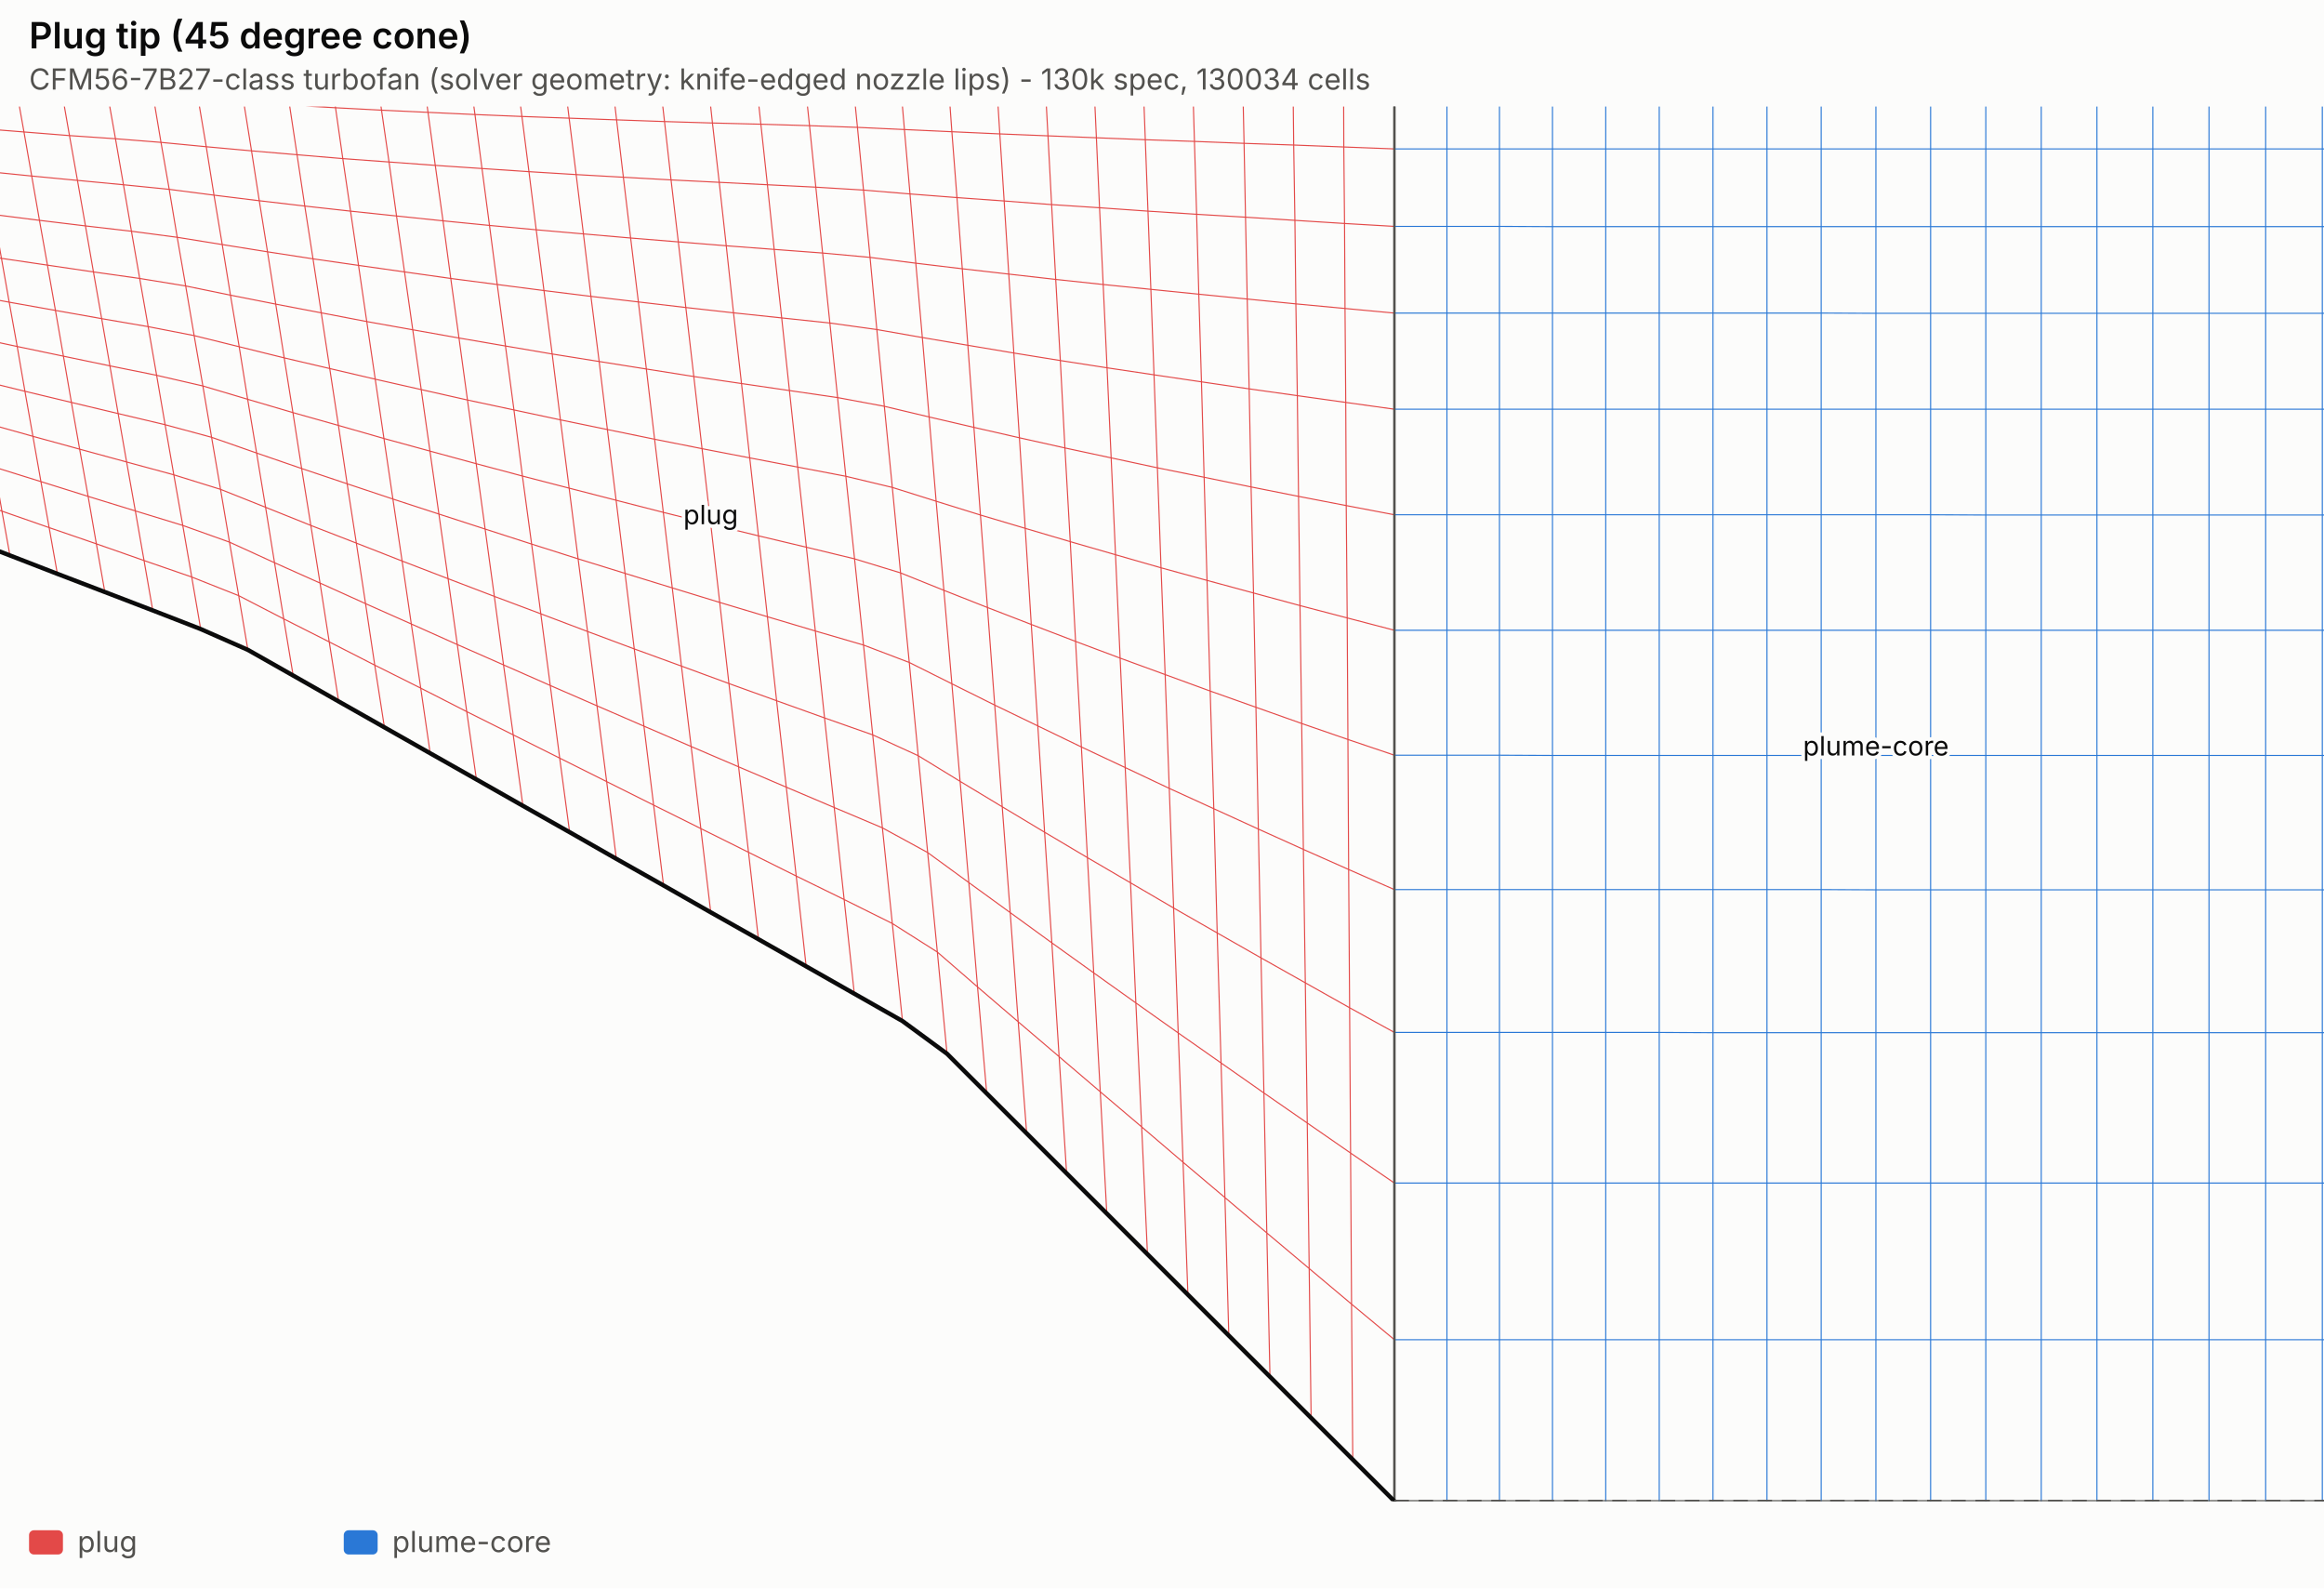
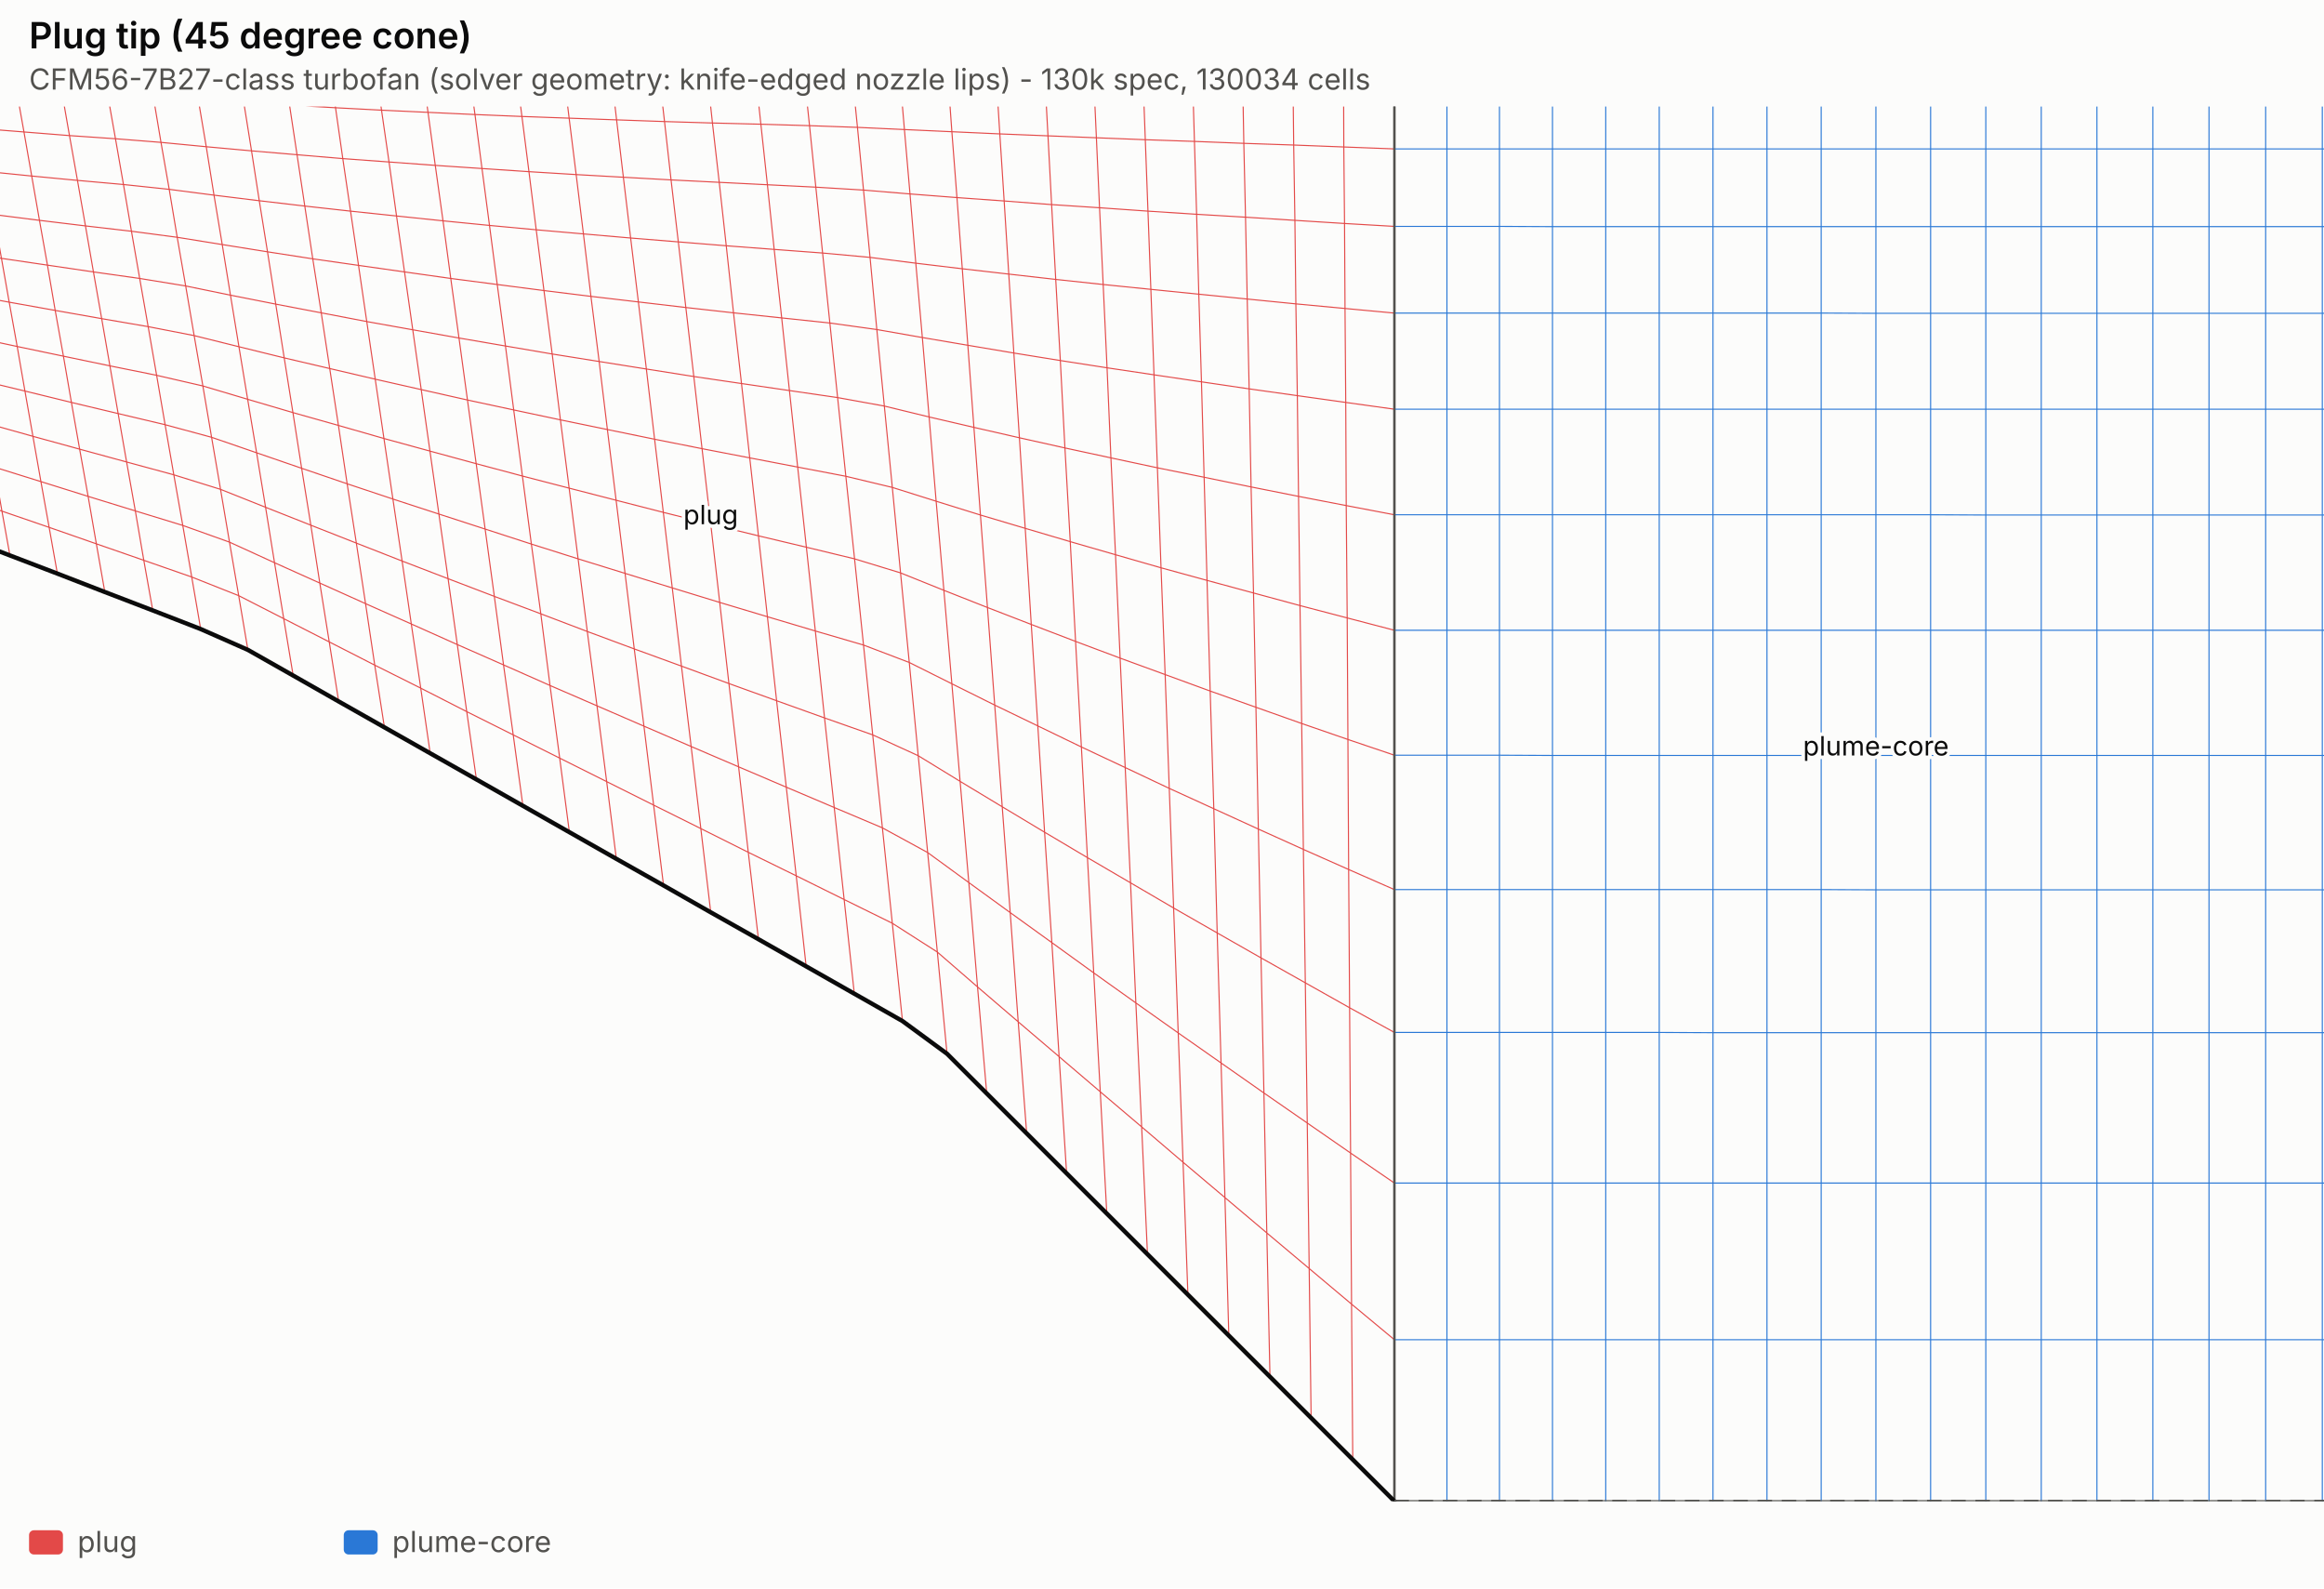
<svg xmlns="http://www.w3.org/2000/svg" viewBox="0 0 960 656" width="960" height="656" role="img" aria-labelledby="t d">
  <style>
text{font-family:system-ui,-apple-system,"Segoe UI",sans-serif;fill:#0b0b0b}
.sub{fill:#52514e;font-size:12px}.ttl{font-size:15px;font-weight:600}
.grid{fill:none;stroke-width:0.45;stroke-linejoin:round}
.outline{fill:none;stroke:#52514e;stroke-width:0.9}
.wall{fill:none;stroke:#0b0b0b;stroke-width:1.8;stroke-linecap:round}
.axis{fill:none;stroke:#52514e;stroke-width:1.2;stroke-dasharray:6 4}
.block-label{font-size:11px;text-anchor:middle;paint-order:stroke;stroke:#fcfcfb;stroke-width:3px}
.legend-item text{font-size:12px;fill:#52514e}
</style>
  <rect width="960" height="656" fill="#fcfcfb" />
  <text class="ttl" x="12" y="20">Plug tip (45 degree cone)</text>
  <text class="sub" x="12" y="37">CFM56-7B27-class turbofan (solver geometry: knife-edged nozzle lips) - 130k spec, 130034 cells</text>
  <clipPath id="plot">
    <rect x="0" y="44" width="960" height="576" />
  </clipPath>
  <g clip-path="url(#plot)">
    <g data-block="plug">
-       <path class="grid" stroke="#e34948" d="M-37.7 197.6L-18.5 204.3L0.8 211.1L20.3 217.9L39.8 224.6L59.5 231.5L79.2 238.3L98.6 246L117.2 255.6L136 265.1L154.8 274.7L173.8 284.2L192.8 293.9L212 303.5L231.2 313.1L250.6 322.8L270 332.5L289.5 342.2L309.2 352L328.9 361.8L348.7 371.5L368.6 381.4L387.2 393.2L403.8 407.6L420.6 422L437.5 436.4L454.5 450.9L471.6 465.4L488.7 480L506 494.6L523.3 509.2L540.8 523.9L558.3 538.6L576 553.3M-21.6 186.8L-2.4 192.9L16.9 198.9L36.4 205L55.9 211L75.5 217L94.8 223.9L113.4 232.4L132.2 240.8L151 249.3L169.9 257.7L188.9 266.2L208 274.6L227.3 283.1L246.6 291.5L266 299.9L285.5 308.3L305.1 316.7L324.8 325.1L344.6 333.5L364.5 341.9L383.2 352.1L400.2 364.5L417.3 376.9L434.5 389.4L451.8 401.8L469.2 414.2L486.7 426.6L504.4 439L522.1 451.4L540 463.8L557.9 476.2L576 488.6M-24.7 169.4L-5.6 174.8L13.6 180.2L32.9 185.5L52.3 190.8L71.8 196.1L91.1 202.1L109.7 209.5L128.4 217L147.2 224.3L166.1 231.7L185.1 239L204.2 246.3L223.4 253.5L242.7 260.8L262 268L281.5 275.1L301.1 282.3L320.8 289.4L340.6 296.5L360.5 303.5L379.3 312.1L396.6 322.7L414 333.2L431.5 343.7L449.2 354.2L467 364.6L484.8 375L502.8 385.3L520.9 395.6L539.2 405.9L557.5 416.2L576 426.4M-27.8 152.1L-8.8 156.9L10.3 161.6L29.5 166.2L48.8 170.8L68.2 175.4L87.4 180.6L106 187.1L124.6 193.5L143.4 199.8L162.3 206.1L181.3 212.3L200.4 218.5L219.6 224.7L238.8 230.8L258.2 236.8L277.7 242.8L297.3 248.8L317 254.7L336.8 260.6L356.7 266.4L375.6 273.6L393.2 282.4L410.9 291.2L428.7 299.8L446.7 308.5L464.8 317L483 325.6L501.4 334L519.8 342.4L538.4 350.8L557.1 359.1L576 367.4M-30.9 134.9L-12 139L7.1 143.1L26.2 147.1L45.4 151.1L64.7 155L83.8 159.4L102.3 164.9L121 170.4L139.8 175.7L158.6 181.1L177.6 186.3L196.7 191.5L215.8 196.6L235.1 201.6L254.5 206.6L274 211.6L293.6 216.5L313.3 221.3L333.1 226L353 230.8L372 236.6L389.9 243.8L407.9 250.9L426 257.9L444.3 264.9L462.7 271.8L481.3 278.6L499.9 285.4L518.8 292.1L537.7 298.8L556.8 305.4L576 311.9M-34 117.8L-15.1 121.3L3.8 124.8L22.9 128.2L42 131.6L61.2 134.9L80.2 138.6L98.8 143.2L117.4 147.8L136.2 152.2L155 156.6L174 160.9L193.1 165.2L212.3 169.3L231.5 173.4L250.9 177.4L270.4 181.4L290 185.3L309.7 189.1L329.5 192.9L349.4 196.7L368.6 201.3L386.7 207L405 212.7L423.5 218.2L442.1 223.7L460.8 229.1L479.6 234.5L498.6 239.7L517.8 244.9L537 250.1L556.5 255.2L576 260.3M-37 100.7L-18.3 103.7L0.6 106.7L19.6 109.5L38.6 112.3L57.7 115L76.7 118.1L95.2 121.9L113.9 125.6L132.7 129.2L151.5 132.8L170.5 136.2L189.6 139.6L208.8 142.9L228.1 146.2L247.5 149.3L267 152.4L286.6 155.5L306.3 158.4L326.1 161.3L346 164.2L365.3 167.8L383.8 172.2L402.3 176.5L421.1 180.8L439.9 185L459 189.1L478.1 193.2L497.4 197.1L516.8 201.1L536.4 205L556.1 208.8L576 212.6M-21.4 86.2L-2.6 88.6L16.3 91L35.3 93.3L54.3 95.5L73.2 98L91.8 101L110.5 104L129.3 106.9L148.1 109.6L167.1 112.3L186.2 115L205.4 117.5L224.7 120L244.1 122.4L263.7 124.7L283.3 127L303 129.2L322.9 131.3L342.8 133.4L362.2 136.1L381 139.4L399.8 142.6L418.8 145.8L438 148.9L457.3 151.9L476.7 154.8L496.3 157.7L516 160.6L535.9 163.4L555.9 166.2L576 169M-24.5 68.8L-5.7 70.8L13.1 72.7L32 74.5L51 76.3L69.9 78.2L88.4 80.6L107.1 82.9L125.9 85.1L144.8 87.2L163.8 89.2L183 91.2L202.2 93.1L221.5 94.9L241 96.6L260.5 98.3L280.2 99.9L300 101.5L319.8 103L339.8 104.5L359.4 106.3L378.3 108.7L397.5 111L416.7 113.2L436.1 115.4L455.7 117.5L475.4 119.5L495.2 121.5L515.2 123.5L535.3 125.5L555.6 127.4L576 129.3M-27.6 51.5L-8.9 53L9.9 54.5L28.7 56L47.7 57.3L66.5 58.8L85.2 60.6L103.9 62.3L122.7 63.9L141.6 65.5L160.7 66.9L179.8 68.3L199.1 69.6L218.5 70.9L238 72.1L257.5 73.2L277.2 74.3L297.1 75.3L317 76.3L337 77.3L356.7 78.5L375.9 80.1L395.3 81.6L414.8 83L434.4 84.5L454.2 85.8L474.2 87.2L494.3 88.5L514.5 89.7L534.9 91L555.4 92.3L576 93.5M-30.6 34.2L-12 35.4L6.7 36.6L25.5 37.7L44.4 38.7L63.3 39.8L81.9 41.1L100.7 42.3L119.6 43.4L138.6 44.5L157.6 45.5L176.8 46.4L196.2 47.3L215.6 48.1L235.1 48.8L254.7 49.5L274.5 50.2L294.3 50.8L314.3 51.3L334.4 51.9L354.2 52.6L373.6 53.5L393.2 54.4L413 55.3L432.9 56.1L452.9 56.9L473.1 57.7L493.4 58.4L513.9 59.2L534.4 59.9L555.1 60.7L576 61.5M555 32.4L576 32.9M-15.3 221.9L-18.5 204.3L-21.6 186.8M4.1 229.4L0.8 211.1L-2.4 192.9L-5.6 174.8L-8.8 156.9L-12 139L-15.1 121.3L-18.3 103.7L-21.4 86.2M23.7 237L20.3 217.9L16.9 198.9L13.6 180.2L10.3 161.6L7.1 143.1L3.8 124.8L0.6 106.7L-2.6 88.6L-5.7 70.8L-8.9 53L-12 35.4L-15.1 17.9M43.3 244.5L39.8 224.6L36.4 205L32.9 185.5L29.5 166.2L26.2 147.1L22.9 128.2L19.6 109.5L16.3 91L13.1 72.7L9.9 54.5L6.7 36.6L3.6 18.8M63.1 252.1L59.5 231.5L55.9 211L52.3 190.8L48.8 170.8L45.4 151.1L42 131.6L38.6 112.3L35.3 93.3L32 74.5L28.7 56L25.5 37.7L22.4 19.6M82.9 259.8L79.2 238.3L75.5 217L71.8 196.1L68.2 175.4L64.7 155L61.2 134.9L57.7 115L54.3 95.5L51 76.3L47.7 57.3L44.4 38.7L41.3 20.4M102.4 268.4L98.6 246L94.8 223.9L91.1 202.1L87.4 180.6L83.8 159.4L80.2 138.6L76.7 118.1L73.2 98L69.9 78.2L66.5 58.8L63.3 39.8L60.1 21.2M121.1 279L117.2 255.6L113.4 232.4L109.7 209.5L106 187.1L102.3 164.9L98.8 143.2L95.2 121.9L91.8 101L88.4 80.6L85.2 60.6L81.9 41.1L78.8 22.1M139.9 289.7L136 265.1L132.2 240.8L128.4 217L124.6 193.5L121 170.4L117.4 147.8L113.9 125.6L110.5 104L107.1 82.9L103.9 62.3L100.7 42.3L97.6 22.9M158.8 300.4L154.8 274.7L151 249.3L147.2 224.3L143.4 199.8L139.8 175.7L136.2 152.2L132.7 129.2L129.3 106.9L125.9 85.1L122.7 63.9L119.6 43.4L116.6 23.6M177.7 311.1L173.8 284.2L169.9 257.7L166.1 231.7L162.3 206.1L158.6 181.1L155 156.6L151.5 132.8L148.1 109.6L144.8 87.2L141.6 65.5L138.6 44.5L135.6 24.3M196.8 321.9L192.8 293.9L188.9 266.2L185.1 239L181.3 212.3L177.6 186.3L174 160.9L170.5 136.2L167.1 112.3L163.8 89.2L160.7 66.9L157.6 45.5L154.7 24.9M216 332.8L212 303.5L208 274.6L204.2 246.3L200.4 218.5L196.7 191.5L193.1 165.2L189.6 139.6L186.2 115L183 91.2L179.8 68.3L176.8 46.4L174 25.4M235.3 343.7L231.2 313.1L227.3 283.1L223.4 253.5L219.6 224.7L215.8 196.6L212.3 169.3L208.8 142.9L205.4 117.5L202.2 93.1L199.1 69.6L196.2 47.3L193.3 25.9M254.6 354.7L250.6 322.8L246.6 291.5L242.7 260.8L238.8 230.8L235.1 201.6L231.5 173.4L228.1 146.2L224.7 120L221.5 94.9L218.5 70.9L215.6 48.1L212.8 26.4M274.1 365.7L270 332.5L266 299.9L262 268L258.2 236.8L254.5 206.6L250.9 177.4L247.5 149.3L244.1 122.4L241 96.6L238 72.1L235.1 48.8L232.4 26.8M293.6 376.8L289.5 342.2L285.5 308.3L281.5 275.1L277.7 242.8L274 211.6L270.4 181.4L267 152.4L263.7 124.7L260.5 98.3L257.5 73.2L254.7 49.5L252.1 27.1M313.3 387.9L309.2 352L305.1 316.7L301.1 282.3L297.3 248.8L293.6 216.5L290 185.3L286.6 155.5L283.3 127L280.2 99.9L277.2 74.3L274.5 50.2L271.9 27.5M333 399.1L328.9 361.8L324.8 325.1L320.8 289.4L317 254.7L313.3 221.3L309.7 189.1L306.3 158.4L303 129.2L300 101.5L297.1 75.3L294.3 50.8L291.8 27.7M352.9 410.4L348.7 371.5L344.6 333.5L340.6 296.5L336.8 260.6L333.1 226L329.5 192.9L326.1 161.3L322.9 131.3L319.8 103L317 76.3L314.3 51.3L311.8 28M372.8 421.7L368.6 381.4L364.5 341.9L360.5 303.5L356.7 266.4L353 230.8L349.4 196.7L346 164.2L342.8 133.4L339.8 104.5L337 77.3L334.4 51.9L331.9 28.2M391.2 435.2L387.2 393.2L383.2 352.1L379.3 312.1L375.6 273.6L372 236.6L368.6 201.3L365.3 167.8L362.2 136.1L359.4 106.3L356.7 78.5L354.2 52.6L351.8 28.5M407.6 451.6L403.8 407.6L400.2 364.5L396.6 322.7L393.2 282.4L389.9 243.8L386.7 207L383.8 172.2L381 139.4L378.3 108.7L375.9 80.1L373.6 53.5L371.5 29M424.1 468.1L420.6 422L417.3 376.9L414 333.2L410.9 291.2L407.9 250.9L405 212.7L402.3 176.5L399.8 142.6L397.5 111L395.3 81.6L393.2 54.4L391.4 29.4M440.6 484.6L437.5 436.4L434.5 389.4L431.5 343.7L428.7 299.8L426 257.9L423.5 218.2L421.1 180.8L418.8 145.8L416.7 113.2L414.8 83L413 55.3L411.4 29.8M457.2 501.2L454.5 450.9L451.8 401.8L449.2 354.2L446.7 308.5L444.3 264.9L442.1 223.7L439.9 185L438 148.9L436.1 115.4L434.4 84.5L432.9 56.1L431.5 30.2M474 518L471.6 465.4L469.2 414.2L467 364.6L464.8 317L462.7 271.8L460.8 229.1L459 189.1L457.3 151.9L455.7 117.5L454.2 85.8L452.9 56.9L451.7 30.6M490.7 534.7L488.7 480L486.7 426.6L484.8 375L483 325.6L481.3 278.6L479.6 234.5L478.1 193.2L476.7 154.8L475.4 119.5L474.2 87.2L473.1 57.7L472.1 30.9M507.6 551.6L506 494.6L504.4 439L502.8 385.3L501.4 334L499.9 285.4L498.6 239.7L497.4 197.1L496.3 157.7L495.2 121.5L494.3 88.5L493.4 58.4L492.6 31.3M524.6 568.6L523.3 509.2L522.1 451.4L520.9 395.6L519.8 342.4L518.8 292.1L517.8 244.9L516.8 201.1L516 160.6L515.2 123.5L514.5 89.7L513.9 59.2L513.3 31.7M541.6 585.6L540.8 523.9L540 463.8L539.2 405.9L538.4 350.8L537.7 298.8L537 250.1L536.4 205L535.9 163.4L535.3 125.5L534.9 91L534.4 59.9L534.1 32M558.8 602.8L558.3 538.6L557.9 476.2L557.5 416.2L557.1 359.1L556.8 305.4L556.5 255.2L556.1 208.8L555.9 166.2L555.6 127.4L555.4 92.3L555.1 60.7L555 32.4" />
-       <path class="outline" d="M-34.7 214.5L-15.3 221.9L4.1 229.4L23.7 237L43.3 244.5L63.1 252.1L82.9 259.8L102.4 268.4L121.1 279L139.9 289.7L158.8 300.4L177.7 311.1L196.8 321.9L216 332.8L235.3 343.7L254.6 354.7L274.1 365.7L293.6 376.8L313.3 387.9L333 399.1L352.9 410.4L372.8 421.7L391.2 435.2L407.6 451.6L424.1 468.1L440.6 484.6L457.2 501.2L474 518L490.7 534.7L507.6 551.6L524.6 568.6L541.6 585.6L558.8 602.8L576 620M576 620L576 553.3L576 488.6L576 426.4L576 367.4L576 311.9L576 260.3L576 212.6L576 169L576 129.3L576 93.5L576 61.5L576 32.9L576 7.5" />
+       <path class="grid" stroke="#e34948" d="M-37.8 197.6L-18.5 204.3L0.8 211.1L20.3 217.8L39.8 224.6L59.4 231.4L79.2 238.3L98.6 246L117.2 255.5L136 265.1L154.8 274.7L173.8 284.2L192.8 293.9L212 303.5L231.2 313.1L250.6 322.8L270 332.5L289.5 342.2L309.1 352L328.9 361.7L348.7 371.5L368.6 381.3L387.2 393.2L403.8 407.6L420.6 422L437.5 436.4L454.5 450.9L471.6 465.4L488.7 480L506 494.6L523.3 509.2L540.8 523.9L558.3 538.6L576 553.3M-21.6 186.8L-2.4 192.9L16.9 198.9L36.4 205L55.9 211L75.5 217L94.8 223.9L113.4 232.4L132.1 240.8L151 249.3L169.9 257.7L188.9 266.2L208 274.6L227.2 283.1L246.6 291.5L266 299.9L285.5 308.3L305.1 316.7L324.8 325.1L344.6 333.5L364.5 341.9L383.2 352.1L400.2 364.5L417.3 376.9L434.5 389.3L451.8 401.8L469.2 414.2L486.7 426.6L504.4 439L522.1 451.4L540 463.8L557.9 476.2L576 488.6M-24.7 169.4L-5.6 174.8L13.6 180.2L32.9 185.5L52.3 190.8L71.8 196.1L91.1 202.1L109.7 209.5L128.4 216.9L147.2 224.3L166.1 231.7L185.1 239L204.2 246.3L223.4 253.5L242.6 260.8L262 268L281.5 275.1L301.1 282.3L320.8 289.4L340.6 296.5L360.5 303.5L379.3 312.1L396.6 322.7L414 333.2L431.5 343.7L449.2 354.2L467 364.6L484.8 375L502.8 385.3L520.9 395.6L539.2 405.9L557.5 416.2L576 426.4M-27.8 152.1L-8.8 156.9L10.3 161.5L29.5 166.2L48.8 170.8L68.2 175.4L87.4 180.6L106 187L124.6 193.4L143.4 199.8L162.3 206.1L181.3 212.3L200.4 218.5L219.5 224.7L238.8 230.8L258.2 236.8L277.7 242.8L297.3 248.8L317 254.7L336.8 260.6L356.7 266.4L375.6 273.6L393.2 282.4L410.9 291.2L428.7 299.8L446.7 308.5L464.8 317L483 325.6L501.4 334L519.8 342.4L538.4 350.8L557.1 359.1L576 367.4M-30.9 134.9L-12 139L7.1 143.1L26.2 147.1L45.4 151.1L64.7 155L83.8 159.4L102.3 164.9L121 170.4L139.8 175.7L158.6 181.1L177.6 186.3L196.7 191.5L215.8 196.6L235.1 201.6L254.5 206.6L274 211.6L293.6 216.5L313.3 221.3L333.1 226L353 230.8L372 236.6L389.9 243.8L407.9 250.9L426 257.9L444.3 264.9L462.7 271.8L481.3 278.6L499.9 285.4L518.8 292.1L537.7 298.8L556.8 305.4L576 311.9M-34 117.8L-15.1 121.3L3.8 124.8L22.8 128.2L42 131.6L61.2 134.9L80.2 138.6L98.7 143.2L117.4 147.8L136.2 152.2L155 156.6L174 160.9L193.1 165.2L212.2 169.3L231.5 173.4L250.9 177.4L270.4 181.4L290 185.3L309.7 189.1L329.5 192.9L349.4 196.7L368.6 201.3L386.7 207L405 212.7L423.5 218.2L442.1 223.7L460.8 229.1L479.6 234.5L498.6 239.7L517.8 244.9L537 250.1L556.5 255.2L576 260.3M-37 100.7L-18.3 103.7L0.6 106.7L19.6 109.5L38.6 112.3L57.7 115L76.7 118.1L95.2 121.9L113.9 125.6L132.7 129.2L151.5 132.8L170.5 136.2L189.6 139.6L208.8 142.9L228.1 146.2L247.5 149.3L267 152.4L286.6 155.5L306.3 158.4L326.1 161.3L346 164.2L365.3 167.7L383.8 172.2L402.3 176.5L421.1 180.8L439.9 185L458.9 189.1L478.1 193.2L497.4 197.1L516.8 201.1L536.4 205L556.1 208.8L576 212.6M-21.4 86.2L-2.6 88.6L16.3 91L35.3 93.3L54.3 95.5L73.2 98L91.8 101L110.5 104L129.2 106.9L148.1 109.6L167.1 112.3L186.2 115L205.4 117.5L224.7 120L244.1 122.4L263.7 124.7L283.3 127L303 129.2L322.9 131.3L342.8 133.4L362.2 136.1L381 139.4L399.8 142.6L418.8 145.8L438 148.9L457.3 151.9L476.7 154.8L496.3 157.7L516 160.6L535.9 163.4L555.9 166.2L576 169M-24.5 68.8L-5.7 70.8L13.1 72.7L32 74.5L51 76.2L69.9 78.2L88.4 80.6L107.1 82.9L125.9 85.1L144.8 87.2L163.8 89.2L183 91.2L202.2 93.1L221.5 94.9L241 96.6L260.5 98.3L280.2 99.9L300 101.5L319.8 103L339.8 104.5L359.4 106.3L378.3 108.7L397.5 111L416.7 113.2L436.1 115.4L455.7 117.5L475.4 119.5L495.2 121.5L515.2 123.5L535.3 125.5L555.6 127.4L576 129.3M-27.6 51.5L-8.9 53L9.9 54.5L28.7 56L47.7 57.3L66.5 58.8L85.2 60.6L103.9 62.3L122.7 63.9L141.6 65.5L160.7 66.9L179.8 68.3L199.1 69.6L218.5 70.9L238 72.1L257.5 73.2L277.2 74.3L297.1 75.3L317 76.3L337 77.3L356.7 78.5L375.9 80.1L395.3 81.6L414.8 83L434.4 84.5L454.2 85.8L474.2 87.2L494.3 88.5L514.5 89.7L534.9 91L555.4 92.3L576 93.5M-30.6 34.2L-12 35.4L6.7 36.6L25.5 37.7L44.4 38.7L63.3 39.8L81.9 41.1L100.7 42.3L119.6 43.4L138.6 44.5L157.6 45.5L176.8 46.4L196.2 47.3L215.6 48.1L235.1 48.8L254.7 49.5L274.5 50.2L294.3 50.8L314.3 51.3L334.4 51.9L354.2 52.6L373.6 53.5L393.2 54.4L413 55.3L432.9 56.1L452.9 56.9L473.1 57.7L493.4 58.4L513.8 59.2L534.4 59.9L555.1 60.7L576 61.5M555 32.4L576 32.9M-15.4 221.9L-18.5 204.3L-21.6 186.8M4.1 229.4L0.8 211.1L-2.4 192.9L-5.6 174.8L-8.8 156.9L-12 139L-15.1 121.3L-18.3 103.7L-21.4 86.2M23.7 236.9L20.3 217.8L16.9 198.9L13.6 180.2L10.3 161.5L7.1 143.1L3.8 124.8L0.6 106.7L-2.6 88.6L-5.7 70.8L-8.9 53L-12 35.4L-15.1 17.9M43.3 244.5L39.8 224.6L36.4 205L32.9 185.5L29.5 166.2L26.2 147.1L22.8 128.2L19.6 109.5L16.3 91L13.1 72.7L9.9 54.5L6.7 36.6L3.6 18.8M63.1 252.1L59.4 231.4L55.9 211L52.3 190.8L48.8 170.8L45.4 151.1L42 131.6L38.6 112.3L35.3 93.3L32 74.5L28.7 56L25.5 37.7L22.4 19.6M82.9 259.8L79.2 238.3L75.5 217L71.8 196.1L68.2 175.4L64.7 155L61.2 134.9L57.7 115L54.3 95.5L51 76.2L47.7 57.3L44.4 38.7L41.3 20.4M102.4 268.4L98.6 246L94.8 223.9L91.1 202.1L87.4 180.6L83.8 159.4L80.2 138.6L76.7 118.1L73.2 98L69.9 78.2L66.5 58.8L63.3 39.8L60.1 21.2M121.1 279L117.2 255.5L113.4 232.4L109.7 209.5L106 187L102.3 164.9L98.7 143.2L95.2 121.9L91.8 101L88.4 80.6L85.2 60.6L81.9 41.1L78.8 22.1M139.9 289.7L136 265.1L132.1 240.8L128.4 216.9L124.6 193.4L121 170.4L117.4 147.8L113.9 125.6L110.5 104L107.1 82.9L103.9 62.3L100.7 42.3L97.6 22.9M158.8 300.4L154.8 274.7L151 249.3L147.2 224.3L143.4 199.8L139.8 175.7L136.2 152.2L132.7 129.2L129.2 106.9L125.9 85.1L122.7 63.9L119.6 43.4L116.6 23.6M177.7 311.1L173.8 284.2L169.9 257.7L166.1 231.7L162.3 206.1L158.6 181.1L155 156.6L151.5 132.8L148.1 109.6L144.8 87.2L141.6 65.5L138.6 44.5L135.6 24.3M196.8 321.9L192.8 293.9L188.9 266.2L185.1 239L181.3 212.3L177.6 186.3L174 160.9L170.5 136.2L167.1 112.3L163.8 89.2L160.7 66.9L157.6 45.5L154.7 24.9M216 332.8L212 303.5L208 274.6L204.2 246.3L200.4 218.5L196.7 191.5L193.1 165.2L189.6 139.6L186.2 115L183 91.2L179.8 68.3L176.8 46.4L174 25.4M235.2 343.7L231.2 313.1L227.2 283.1L223.4 253.5L219.5 224.7L215.8 196.6L212.2 169.3L208.8 142.9L205.4 117.5L202.2 93.1L199.1 69.6L196.2 47.3L193.3 25.9M254.6 354.7L250.6 322.8L246.6 291.5L242.6 260.8L238.8 230.8L235.1 201.6L231.5 173.4L228.1 146.2L224.7 120L221.5 94.9L218.5 70.9L215.6 48.1L212.8 26.4M274.1 365.7L270 332.5L266 299.9L262 268L258.2 236.8L254.5 206.6L250.9 177.4L247.5 149.3L244.1 122.4L241 96.6L238 72.1L235.1 48.8L232.4 26.8M293.6 376.8L289.5 342.2L285.5 308.3L281.5 275.1L277.7 242.8L274 211.6L270.4 181.4L267 152.4L263.7 124.7L260.5 98.3L257.5 73.2L254.7 49.5L252.1 27.1M313.3 387.9L309.1 352L305.1 316.7L301.1 282.3L297.3 248.8L293.6 216.5L290 185.3L286.6 155.5L283.3 127L280.2 99.9L277.2 74.3L274.5 50.2L271.9 27.5M333 399.1L328.9 361.7L324.8 325.1L320.8 289.4L317 254.7L313.3 221.3L309.7 189.1L306.3 158.4L303 129.2L300 101.5L297.1 75.3L294.3 50.8L291.8 27.7M352.9 410.4L348.7 371.5L344.6 333.5L340.6 296.5L336.8 260.6L333.1 226L329.5 192.9L326.1 161.3L322.9 131.3L319.8 103L317 76.3L314.3 51.3L311.8 28M372.8 421.7L368.6 381.3L364.5 341.9L360.5 303.5L356.7 266.4L353 230.8L349.4 196.7L346 164.2L342.8 133.4L339.8 104.5L337 77.3L334.4 51.9L331.9 28.2M391.2 435.2L387.2 393.2L383.2 352.1L379.3 312.1L375.6 273.6L372 236.6L368.6 201.3L365.3 167.7L362.2 136.1L359.4 106.3L356.7 78.5L354.2 52.6L351.8 28.5M407.6 451.6L403.8 407.6L400.2 364.5L396.6 322.7L393.2 282.4L389.9 243.8L386.7 207L383.8 172.2L381 139.4L378.3 108.7L375.9 80.1L373.6 53.5L371.5 29M424.1 468.1L420.6 422L417.3 376.9L414 333.2L410.9 291.2L407.9 250.9L405 212.7L402.3 176.5L399.8 142.6L397.5 111L395.3 81.6L393.2 54.4L391.4 29.4M440.6 484.6L437.5 436.4L434.5 389.3L431.5 343.7L428.7 299.8L426 257.9L423.5 218.2L421.1 180.8L418.8 145.8L416.7 113.2L414.8 83L413 55.3L411.4 29.8M457.2 501.2L454.5 450.9L451.8 401.8L449.2 354.2L446.7 308.5L444.3 264.9L442.1 223.7L439.9 185L438 148.9L436.1 115.4L434.4 84.5L432.9 56.1L431.5 30.2M474 518L471.6 465.4L469.2 414.2L467 364.6L464.8 317L462.7 271.8L460.8 229.1L458.9 189.1L457.3 151.9L455.7 117.5L454.2 85.8L452.9 56.9L451.7 30.6M490.7 534.7L488.7 480L486.7 426.6L484.8 375L483 325.6L481.3 278.6L479.6 234.5L478.1 193.2L476.7 154.8L475.4 119.5L474.2 87.2L473.1 57.7L472.1 30.9M507.6 551.6L506 494.6L504.4 439L502.8 385.3L501.4 334L499.9 285.4L498.6 239.7L497.4 197.1L496.3 157.7L495.2 121.5L494.3 88.5L493.4 58.4L492.6 31.3M524.6 568.6L523.3 509.2L522.1 451.4L520.9 395.6L519.8 342.4L518.8 292.1L517.8 244.9L516.8 201.1L516 160.6L515.2 123.5L514.5 89.7L513.8 59.2L513.3 31.7M541.6 585.6L540.8 523.9L540 463.8L539.2 405.9L538.4 350.8L537.7 298.8L537 250.1L536.4 205L535.9 163.4L535.3 125.5L534.9 91L534.4 59.9L534.1 32M558.8 602.8L558.3 538.6L557.9 476.2L557.5 416.2L557.1 359.1L556.8 305.4L556.5 255.2L556.1 208.8L555.9 166.2L555.6 127.4L555.4 92.3L555.1 60.7L555 32.4" />
+       <path class="outline" d="M-34.7 214.5L-15.4 221.9L4.1 229.4L23.7 236.9L43.3 244.5L63.1 252.1L82.9 259.8L102.4 268.4L121.1 279L139.9 289.7L158.8 300.4L177.7 311.1L196.8 321.9L216 332.8L235.2 343.7L254.6 354.7L274.1 365.7L293.6 376.8L313.3 387.9L333 399.1L352.9 410.4L372.8 421.7L391.2 435.2L407.6 451.6L424.1 468.1L440.6 484.6L457.2 501.2L474 518L490.7 534.7L507.6 551.6L524.6 568.6L541.6 585.6L558.8 602.8L576 620M576 620L576 553.3L576 488.6L576 426.4L576 367.4L576 311.9L576 260.3L576 212.6L576 169L576 129.3L576 93.5L576 61.5L576 32.9L576 7.5" />
    </g>
    <g data-block="plume-core">
      <path class="grid" stroke="#2a78d6" d="M576 553.3L597.7 553.3L619.4 553.3L641.3 553.3L663.3 553.3L685.4 553.3L707.6 553.3L729.9 553.3L752.3 553.3L774.9 553.3L797.5 553.3L820.3 553.3L843.2 553.3L866.2 553.3L889.3 553.3L912.5 553.3L935.9 553.3L959.3 553.3L982.9 553.3M576 488.6L597.7 488.6L619.4 488.6L641.3 488.6L663.3 488.6L685.4 488.6L707.6 488.6L729.9 488.6L752.3 488.6L774.9 488.6L797.5 488.6L820.3 488.6L843.2 488.6L866.2 488.6L889.3 488.6L912.5 488.6L935.9 488.6L959.3 488.6L982.9 488.6M576 426.4L597.7 426.4L619.4 426.4L641.3 426.4L663.3 426.4L685.4 426.4L707.6 426.5L729.9 426.5L752.3 426.5L774.9 426.5L797.5 426.5L820.3 426.5L843.2 426.5L866.2 426.5L889.3 426.5L912.5 426.5L935.9 426.5L959.3 426.5L982.9 426.5M576 367.4L597.7 367.4L619.4 367.4L641.3 367.4L663.3 367.4L685.4 367.4L707.6 367.4L729.9 367.4L752.3 367.4L774.9 367.5L797.5 367.5L820.3 367.5L843.2 367.5L866.2 367.5L889.3 367.5L912.5 367.5L935.9 367.5L959.3 367.5L982.9 367.5M576 311.9L597.7 311.9L619.4 311.9L641.3 312L663.3 312L685.4 312L707.6 312L729.9 312L752.3 312L774.9 312L797.5 312L820.3 312L843.2 312L866.2 312L889.3 312L912.5 312L935.9 312L959.3 312L982.9 312M576 260.3L597.7 260.3L619.4 260.3L641.3 260.3L663.3 260.3L685.4 260.3L707.6 260.3L729.9 260.3L752.3 260.3L774.9 260.3L797.5 260.3L820.3 260.3L843.2 260.3L866.2 260.3L889.3 260.3L912.5 260.3L935.9 260.3L959.3 260.3L982.9 260.4M576 212.6L597.7 212.6L619.4 212.6L641.3 212.6L663.3 212.6L685.4 212.6L707.6 212.6L729.9 212.6L752.3 212.6L774.9 212.6L797.5 212.6L820.3 212.7L843.2 212.7L866.2 212.7L889.3 212.7L912.5 212.7L935.9 212.7L959.3 212.7L982.9 212.7M576 169L597.7 169L619.4 169L641.3 169L663.3 169L685.4 169L707.6 169L729.9 169L752.3 169L774.9 169L797.5 169L820.3 169L843.2 169L866.2 169L889.3 169L912.5 169L935.9 169L959.3 169L982.9 169M576 129.3L597.7 129.3L619.4 129.3L641.3 129.3L663.3 129.3L685.4 129.3L707.6 129.3L729.9 129.3L752.3 129.3L774.9 129.4L797.5 129.4L820.3 129.4L843.2 129.4L866.2 129.4L889.3 129.4L912.5 129.4L935.9 129.4L959.3 129.4L982.9 129.4M576 93.5L597.7 93.5L619.4 93.5L641.3 93.6L663.3 93.6L685.4 93.6L707.6 93.6L729.9 93.6L752.3 93.6L774.9 93.6L797.5 93.6L820.3 93.6L843.2 93.6L866.2 93.6L889.3 93.6L912.5 93.6L935.9 93.6L959.3 93.6L982.9 93.6M576 61.5L597.7 61.5L619.4 61.5L641.3 61.5L663.3 61.5L685.4 61.5L707.6 61.5L729.9 61.5L752.3 61.5L774.9 61.5L797.5 61.5L820.3 61.5L843.2 61.5L866.2 61.5L889.3 61.5L912.5 61.5L935.9 61.5L959.3 61.5L982.9 61.5M576 32.9L597.7 32.9L619.4 32.9L641.3 32.9L663.3 32.9L685.4 32.9L707.6 32.9L729.9 32.9L752.3 32.9L774.9 32.9L797.5 32.9L820.3 32.9L843.2 32.9L866.2 32.9L889.3 32.9L912.5 32.9L935.9 32.9L959.3 32.9L982.9 32.9M597.7 620L597.7 553.3L597.7 488.6L597.7 426.4L597.7 367.4L597.7 311.9L597.7 260.3L597.7 212.6L597.7 169L597.7 129.3L597.7 93.5L597.7 61.5L597.7 32.9L597.7 7.5M619.4 620L619.4 553.3L619.4 488.6L619.4 426.4L619.4 367.4L619.4 311.9L619.4 260.3L619.4 212.6L619.4 169L619.4 129.3L619.4 93.5L619.4 61.5L619.4 32.9L619.4 7.5M641.3 620L641.3 553.3L641.3 488.6L641.3 426.4L641.3 367.4L641.3 312L641.3 260.3L641.3 212.6L641.3 169L641.3 129.3L641.3 93.6L641.3 61.5L641.3 32.9L641.3 7.5M663.3 620L663.3 553.3L663.3 488.6L663.3 426.4L663.3 367.4L663.3 312L663.3 260.3L663.3 212.6L663.3 169L663.3 129.3L663.3 93.6L663.3 61.5L663.3 32.9L663.3 7.5M685.4 620L685.4 553.3L685.4 488.6L685.4 426.4L685.4 367.4L685.4 312L685.4 260.3L685.4 212.6L685.4 169L685.4 129.3L685.4 93.6L685.4 61.5L685.4 32.9L685.4 7.5M707.6 620L707.6 553.3L707.6 488.6L707.6 426.5L707.6 367.4L707.6 312L707.6 260.3L707.6 212.6L707.6 169L707.6 129.3L707.6 93.6L707.6 61.5L707.6 32.9L707.6 7.5M729.9 620L729.9 553.3L729.9 488.6L729.9 426.5L729.9 367.4L729.9 312L729.9 260.3L729.9 212.6L729.9 169L729.9 129.3L729.9 93.6L729.9 61.5L729.9 32.9L729.9 7.5M752.3 620L752.3 553.3L752.3 488.6L752.3 426.5L752.3 367.4L752.3 312L752.3 260.3L752.3 212.6L752.3 169L752.3 129.3L752.3 93.6L752.3 61.5L752.3 32.9L752.3 7.5M774.9 620L774.9 553.3L774.9 488.6L774.9 426.5L774.9 367.5L774.9 312L774.9 260.3L774.9 212.6L774.9 169L774.9 129.4L774.9 93.6L774.9 61.5L774.9 32.9L774.9 7.5M797.5 620L797.5 553.3L797.5 488.6L797.5 426.5L797.5 367.5L797.5 312L797.5 260.3L797.5 212.6L797.5 169L797.5 129.4L797.5 93.6L797.5 61.5L797.5 32.9L797.5 7.5M820.3 620L820.3 553.3L820.3 488.6L820.3 426.5L820.3 367.5L820.3 312L820.3 260.3L820.3 212.7L820.3 169L820.3 129.4L820.3 93.6L820.3 61.5L820.3 32.9L820.3 7.5M843.2 620L843.2 553.3L843.2 488.6L843.2 426.5L843.2 367.5L843.2 312L843.2 260.3L843.2 212.7L843.2 169L843.2 129.4L843.2 93.6L843.2 61.5L843.2 32.9L843.2 7.5M866.2 620L866.2 553.3L866.2 488.6L866.2 426.5L866.2 367.5L866.2 312L866.2 260.3L866.2 212.7L866.2 169L866.2 129.4L866.2 93.6L866.2 61.5L866.2 32.9L866.2 7.5M889.3 620L889.3 553.3L889.3 488.6L889.3 426.5L889.3 367.5L889.3 312L889.3 260.3L889.3 212.7L889.3 169L889.3 129.4L889.3 93.6L889.3 61.5L889.3 32.9L889.3 7.5M912.5 620L912.5 553.3L912.5 488.6L912.5 426.5L912.5 367.5L912.5 312L912.5 260.3L912.5 212.7L912.5 169L912.5 129.4L912.5 93.6L912.5 61.5L912.5 32.9L912.5 7.5M935.9 620L935.9 553.3L935.9 488.6L935.9 426.5L935.9 367.5L935.9 312L935.9 260.3L935.9 212.7L935.9 169L935.9 129.4L935.9 93.6L935.9 61.5L935.9 32.9L935.9 7.5M959.3 620L959.3 553.3L959.3 488.6L959.3 426.5L959.3 367.5L959.3 312L959.3 260.3L959.3 212.7L959.3 169L959.3 129.4L959.3 93.6L959.3 61.5L959.3 32.9L959.3 7.5" />
      <path class="outline" d="M576 620L597.7 620L619.4 620L641.3 620L663.3 620L685.4 620L707.6 620L729.9 620L752.3 620L774.9 620L797.5 620L820.3 620L843.2 620L866.2 620L889.3 620L912.5 620L935.9 620L959.3 620L982.9 620M576 620L576 553.3L576 488.6L576 426.4L576 367.4L576 311.9L576 260.3L576 212.6L576 169L576 129.3L576 93.5L576 61.5L576 32.9L576 7.5" />
    </g>
-     <path class="wall" d="M-34.7 214.5L-15.3 221.9L4.1 229.4L23.7 237L43.3 244.5L63.1 252.1L82.9 259.8L102.4 268.4L121.1 279L139.9 289.7L158.8 300.4L177.7 311.1L196.8 321.9L216 332.8L235.3 343.7L254.6 354.7L274.1 365.7L293.6 376.8L313.3 387.9L333 399.1L352.9 410.4L372.8 421.7L391.2 435.2L407.6 451.6L424.1 468.1L440.6 484.6L457.2 501.2L474 518L490.7 534.7L507.6 551.6L524.6 568.6L541.6 585.6L558.8 602.8L576 620" />
+     <path class="wall" d="M-34.7 214.5L-15.4 221.9L4.1 229.4L23.7 236.9L43.3 244.5L63.1 252.1L82.9 259.8L102.4 268.4L121.1 279L139.9 289.7L158.8 300.4L177.7 311.1L196.8 321.9L216 332.8L235.2 343.7L254.6 354.7L274.1 365.7L293.6 376.8L313.3 387.9L333 399.1L352.9 410.4L372.8 421.7L391.2 435.2L407.6 451.6L424.1 468.1L440.6 484.6L457.2 501.2L474 518L490.7 534.7L507.6 551.6L524.6 568.6L541.6 585.6L558.8 602.8L576 620" />
    <path class="axis" d="M576 620L597.7 620L619.4 620L641.3 620L663.3 620L685.4 620L707.6 620L729.9 620L752.3 620L774.9 620L797.5 620L820.3 620L843.2 620L866.2 620L889.3 620L912.5 620L935.9 620L959.3 620L982.9 620" />
    <text class="block-label" x="293.6" y="216.5">plug</text>
    <text class="block-label" x="774.9" y="312">plume-core</text>
  </g>
  <g class="legend-item" transform="translate(12 630)">
    <rect width="14" height="10" y="2" rx="2" fill="#e34948" />
    <text x="20" y="11">plug</text>
  </g>
  <g class="legend-item" transform="translate(142 630)">
    <rect width="14" height="10" y="2" rx="2" fill="#2a78d6" />
    <text x="20" y="11">plume-core</text>
  </g>
</svg>
